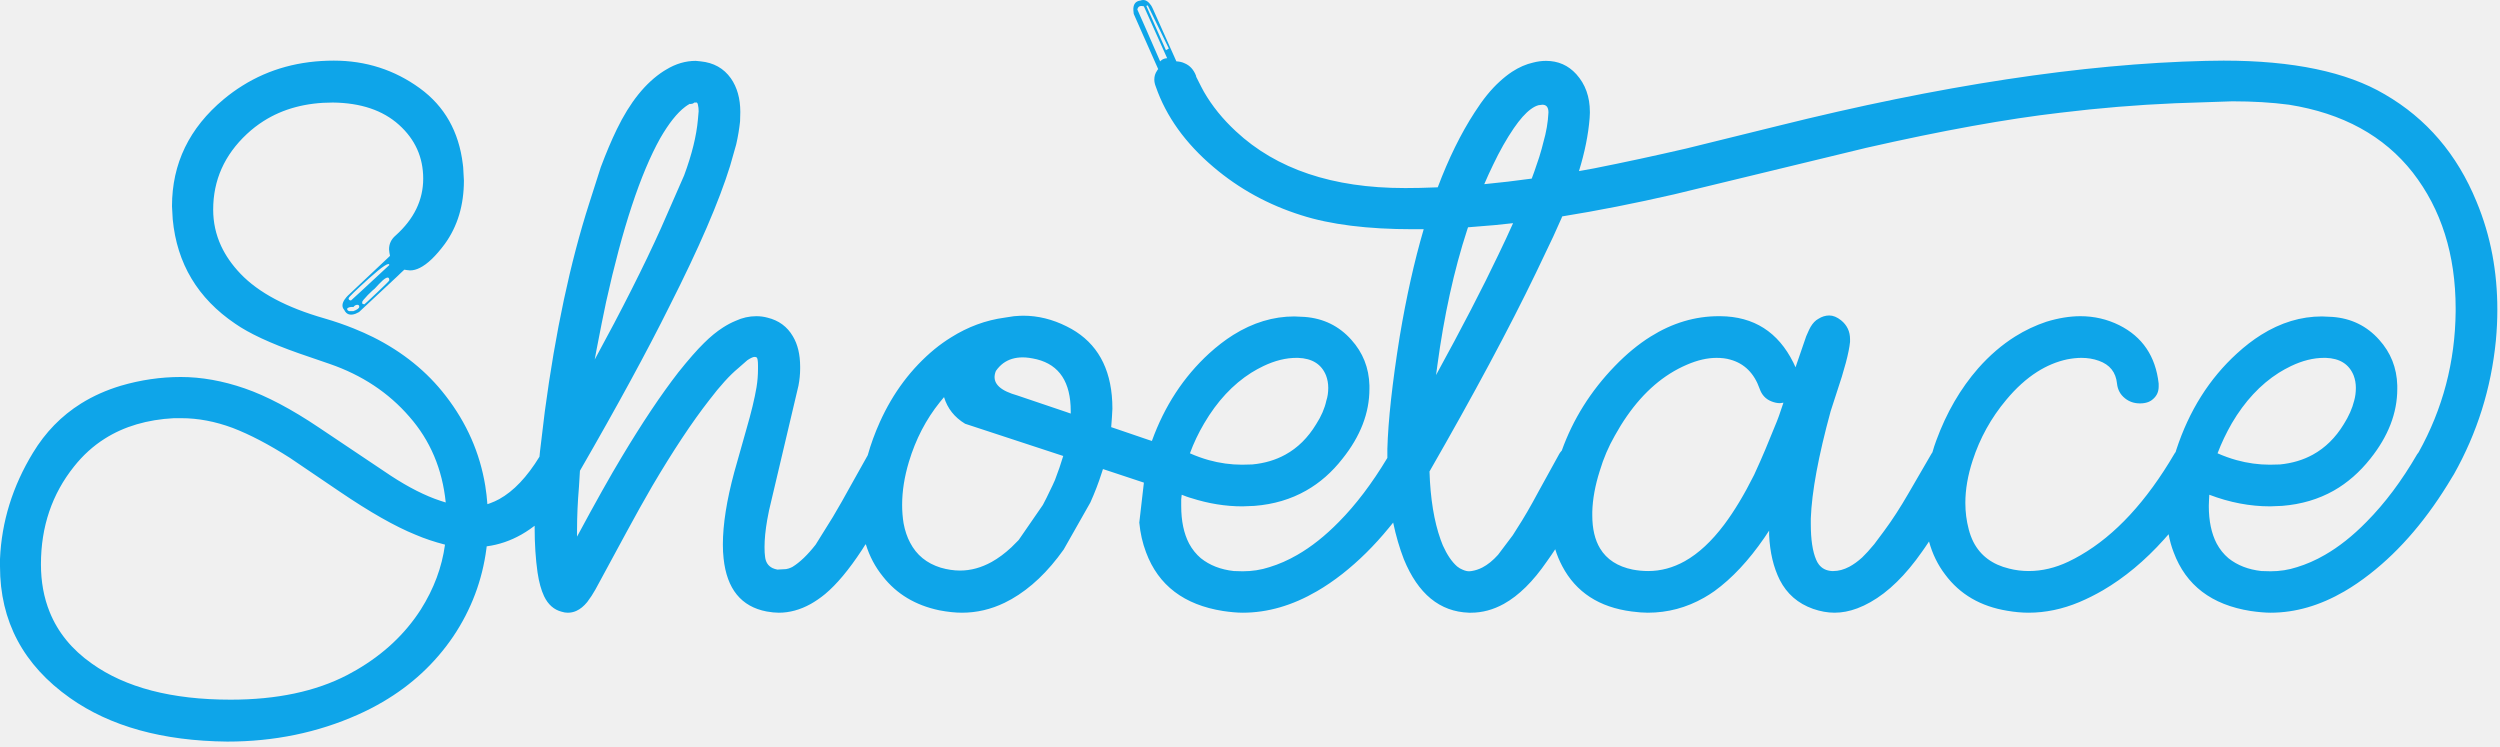
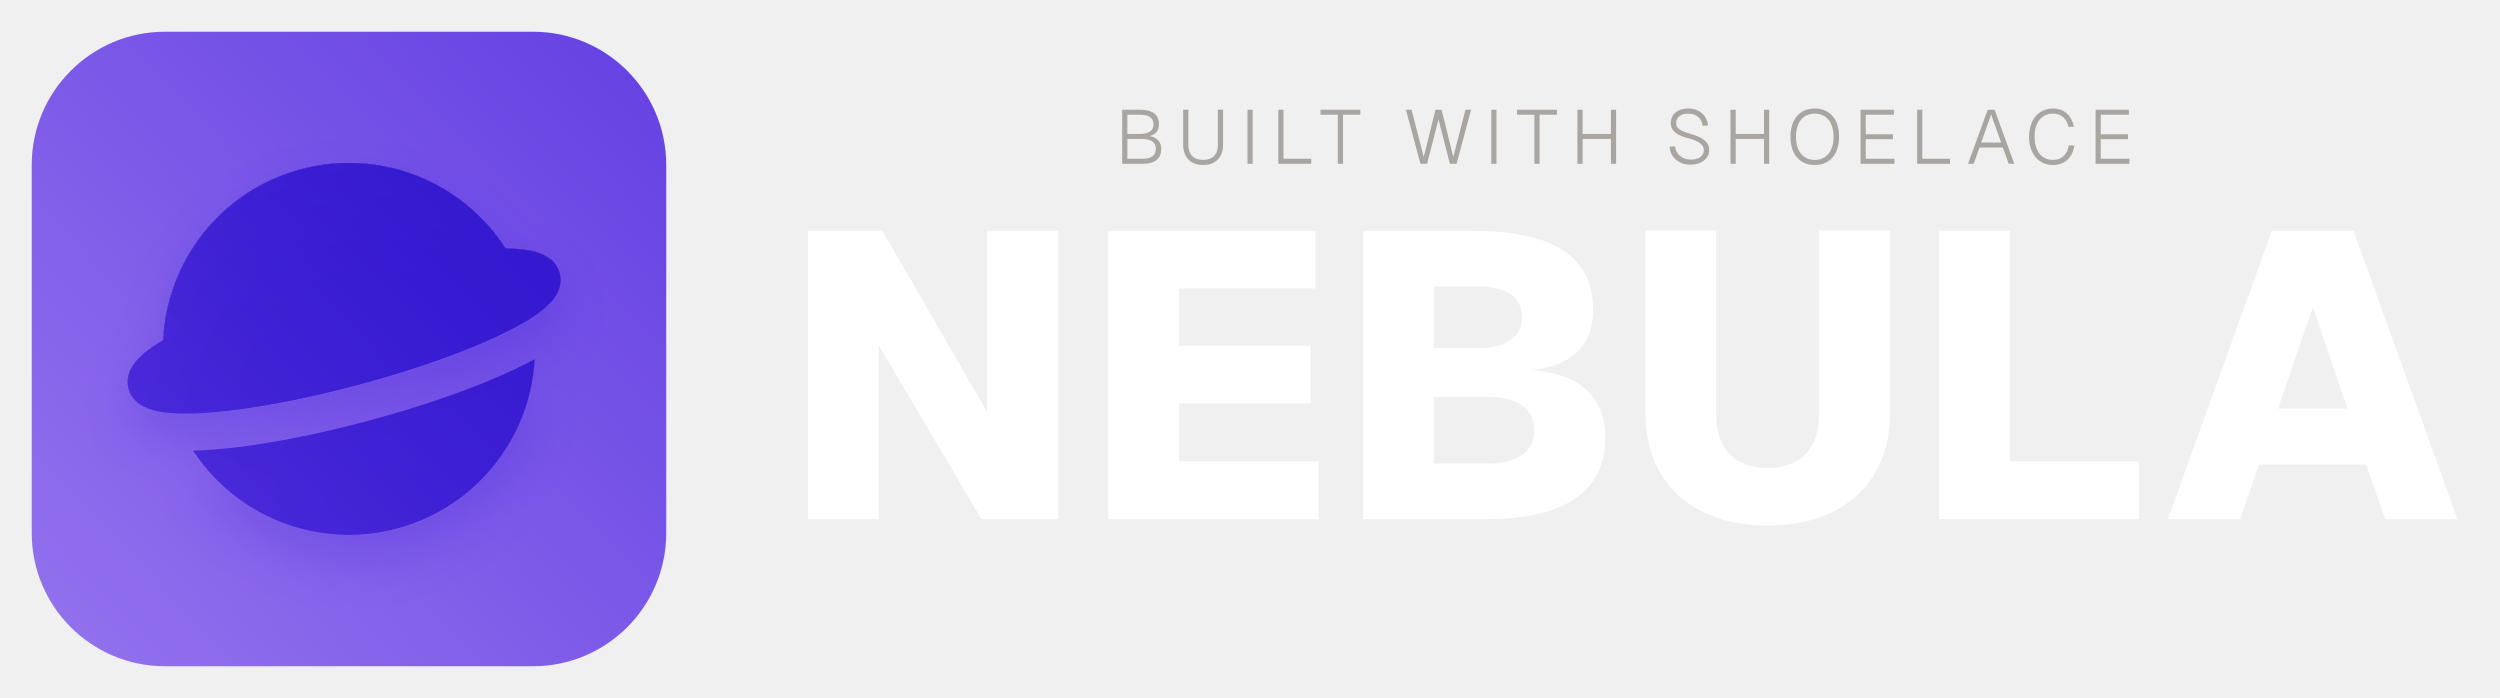
- <svg xmlns="http://www.w3.org/2000/svg" viewBox="0 0 516 154" version="1.1">
-   <g stroke="none" stroke-width="1" fill="none" fill-rule="evenodd">
-     <g fill-rule="nonzero" fill="#0ea5e9">
-       <path d="M374.875,66.088 C375.012,65.987 375.153,65.896 375.3,65.813 C376.033,65.347 376.783,65.113 377.55,65.113 C378.35,65.113 379.166,65.446 380,66.113 C381.233,67.113 381.85,68.413 381.85,70.013 L381.85,70.563 C381.794,71.119 381.695,71.752 381.55,72.463 C381.261,73.907 380.794,75.673 380.15,77.763 L377.85,84.863 C375.317,94.13 373.951,101.513 373.75,107.013 L373.75,108.163 C373.75,111.362 374.116,113.812 374.85,115.513 C375.002,115.884 375.185,116.209 375.4,116.488 C376.03,117.331 376.93,117.789 378.1,117.863 L378.4,117.863 C379.468,117.863 380.56,117.572 381.675,116.988 C382.553,116.522 383.445,115.881 384.35,115.063 C385.05,114.397 385.883,113.48 386.85,112.313 L388.9,109.563 C390.534,107.363 392.217,104.763 393.951,101.763 L398.65,93.663 C398.717,93.562 398.784,93.463 398.85,93.362 C399.083,92.529 399.35,91.713 399.65,90.913 C401.751,85.18 404.633,80.213 408.3,76.013 C410.656,73.35 413.206,71.158 415.95,69.438 C417.976,68.173 420.11,67.165 422.349,66.413 C424.849,65.646 427.2,65.263 429.399,65.263 C432.233,65.263 434.899,65.88 437.399,67.113 C442.2,69.513 444.916,73.53 445.549,79.163 L445.549,79.763 L445.549,79.888 C445.523,80.862 445.172,81.654 444.499,82.263 C444.182,82.58 443.807,82.822 443.374,82.988 C442.887,83.172 442.328,83.263 441.699,83.263 C440.499,83.263 439.466,82.913 438.598,82.213 C437.631,81.446 437.081,80.43 436.949,79.163 C436.716,76.83 435.466,75.263 433.199,74.463 C432.098,74.063 430.898,73.863 429.598,73.863 C428.732,73.863 427.765,73.963 426.699,74.163 C424.532,74.622 422.448,75.489 420.449,76.763 C418.229,78.18 416.113,80.096 414.098,82.513 C410.965,86.246 408.648,90.43 407.148,95.063 C406.148,98.129 405.648,101.046 405.648,103.813 C405.648,105.68 405.881,107.497 406.348,109.263 C406.592,110.195 406.909,111.053 407.298,111.838 C408.751,114.684 411.218,116.526 414.698,117.362 C415.998,117.696 417.347,117.862 418.748,117.862 C421.481,117.862 424.215,117.213 426.948,115.913 C427.792,115.511 428.626,115.069 429.448,114.588 C436.582,110.466 443.032,103.49 448.798,93.663 C448.864,93.529 448.948,93.413 449.048,93.312 C449.081,93.146 449.131,92.979 449.198,92.812 C451.831,84.779 455.998,78.162 461.698,72.962 C463.338,71.459 465.005,70.176 466.698,69.112 C470.738,66.579 474.922,65.312 479.248,65.312 L481.448,65.412 C485.314,65.712 488.514,67.279 491.048,70.112 C493.449,72.77 494.699,75.92 494.798,79.562 L494.798,80.012 L494.798,80.262 C494.798,85.229 492.948,90.029 489.248,94.662 C487.043,97.449 484.526,99.649 481.698,101.262 C478.537,103.045 474.986,104.095 471.048,104.412 L468.548,104.512 C464.381,104.512 460.198,103.712 455.998,102.112 L455.948,103.062 L455.897,104.413 C455.897,107.527 456.439,110.119 457.522,112.187 C458.155,113.366 458.963,114.375 459.948,115.212 C461.781,116.679 464.048,117.562 466.748,117.861 L468.647,117.912 C470.547,117.912 472.364,117.628 474.097,117.061 C476.035,116.472 477.952,115.63 479.847,114.537 C482.768,112.86 485.634,110.585 488.448,107.712 C492.248,103.878 495.731,99.229 498.897,93.762 C498.998,93.628 499.097,93.495 499.198,93.362 C504.198,84.396 506.748,74.695 506.847,64.262 L506.847,63.712 C506.847,52.579 503.897,43.212 497.997,35.612 C492.063,28.045 483.547,23.379 472.447,21.612 C468.913,21.145 465.013,20.912 460.747,20.912 L448.947,21.312 C441.113,21.645 433.23,22.295 425.297,23.262 C414.264,24.529 400.897,26.945 385.197,30.512 L345.547,40.112 C337.413,41.979 329.714,43.495 322.447,44.662 C322.38,44.817 322.313,44.975 322.247,45.137 C321.759,46.246 321.209,47.471 320.597,48.812 L316.997,56.362 C311.497,67.762 304.181,81.412 295.047,97.312 C295.228,102.921 295.994,107.613 297.347,111.387 C297.492,111.792 297.642,112.184 297.797,112.562 C298.663,114.496 299.647,115.946 300.747,116.913 C301.113,117.213 301.514,117.446 301.947,117.612 C302.413,117.812 302.846,117.913 303.247,117.913 L303.747,117.862 C304.493,117.745 305.226,117.503 305.947,117.137 C307.061,116.561 308.144,115.686 309.197,114.512 L312.247,110.462 L313.097,109.111 C314.464,107.011 315.948,104.462 317.547,101.462 L321.847,93.662 C321.981,93.429 322.147,93.212 322.347,93.012 C324.681,86.512 328.33,80.696 333.297,75.562 C335.697,73.078 338.164,71.044 340.697,69.462 C345.171,66.662 349.854,65.262 354.747,65.262 L355.097,65.262 C361.985,65.325 367.001,68.517 370.147,74.837 C370.299,75.154 370.45,75.479 370.597,75.812 L372.797,69.412 L373.397,68.062 C373.804,67.201 374.296,66.542 374.875,66.088 Z M347.725,115.838 C350.551,114.257 353.26,111.748 355.85,108.313 C357.951,105.513 360.017,102.08 362.05,98.013 C362.984,95.98 363.75,94.246 364.35,92.813 L366.3,88.063 C366.9,86.664 367.5,85.013 368.1,83.113 L367.4,83.214 C366.8,83.214 366.184,83.08 365.55,82.814 C364.416,82.347 363.633,81.498 363.2,80.264 C362.066,77.031 360.033,75.014 357.099,74.214 C356.299,73.981 355.366,73.864 354.299,73.864 C352.399,73.864 350.365,74.331 348.199,75.264 C346.981,75.784 345.806,76.4 344.674,77.114 C340.27,79.898 336.479,84.164 333.299,89.914 C331.999,92.181 330.966,94.597 330.199,97.164 C329.232,100.197 328.716,103.03 328.648,105.664 L328.648,106.363 C328.648,109.139 329.182,111.415 330.249,113.188 C331.622,115.468 333.872,116.926 336.999,117.563 C338.065,117.763 339.132,117.863 340.199,117.863 C342.793,117.862 345.302,117.188 347.725,115.838 Z M397.325,112.987 C397.134,113.262 396.942,113.538 396.75,113.812 C393.337,118.703 389.771,122.195 386.05,124.288 C385.161,124.795 384.261,125.221 383.35,125.562 C381.75,126.163 380.184,126.462 378.65,126.462 C377.217,126.462 375.734,126.195 374.201,125.662 C371.1,124.561 368.817,122.578 367.35,119.712 C366.05,117.111 365.317,114.028 365.15,110.462 L365.15,109.512 C364.819,110.022 364.486,110.522 364.15,111.012 C360.909,115.717 357.475,119.384 353.85,122.012 C353.154,122.5 352.446,122.95 351.725,123.362 C348.097,125.429 344.222,126.463 340.1,126.463 C339.166,126.463 338.067,126.379 336.8,126.213 C330.067,125.346 325.283,122.23 322.45,116.862 C321.849,115.729 321.366,114.562 321,113.362 C320.729,113.783 320.463,114.183 320.2,114.562 C319.878,115.041 319.56,115.492 319.25,115.913 C316.431,120.016 313.48,122.924 310.399,124.638 C308.2,125.855 305.933,126.463 303.599,126.463 L303.2,126.463 C297.166,126.263 292.683,122.579 289.75,115.413 C288.85,113.079 288.116,110.562 287.55,107.862 C287.255,108.236 286.955,108.602 286.65,108.963 C283.646,112.628 280.446,115.795 277.05,118.463 C275.303,119.833 273.553,121.025 271.8,122.038 C266.728,124.987 261.627,126.463 256.5,126.463 C255.367,126.463 254.017,126.346 252.45,126.112 C244.384,124.845 239.083,120.812 236.55,114.012 C235.817,112.078 235.35,110.029 235.15,107.862 L236.1,99.612 L227.65,96.812 C227.565,97.093 227.473,97.376 227.375,97.663 C226.732,99.678 225.957,101.694 225.05,103.713 L219.55,113.413 C216.304,117.998 212.713,121.415 208.775,123.663 C208.305,123.928 207.83,124.178 207.35,124.413 C204.517,125.779 201.583,126.463 198.55,126.463 C197.15,126.463 195.583,126.296 193.85,125.963 C188.95,124.93 185.083,122.612 182.25,119.013 C180.65,117.046 179.466,114.813 178.7,112.313 C178.634,112.379 178.567,112.463 178.5,112.563 C178.296,112.884 178.096,113.201 177.9,113.513 C175.22,117.596 172.686,120.629 170.3,122.613 C169.314,123.421 168.322,124.104 167.325,124.664 C165.158,125.863 162.966,126.464 160.75,126.464 C160.017,126.464 159.183,126.38 158.25,126.214 C152.983,125.214 150.017,121.564 149.35,115.264 C149.25,114.364 149.2,113.414 149.2,112.414 C149.2,108.247 149.983,103.264 151.55,97.464 L154.05,88.613 C155.05,85.18 155.75,82.28 156.15,79.914 C156.35,78.68 156.45,77.43 156.45,76.164 L156.45,75.464 C156.45,74.43 156.35,73.864 156.15,73.764 C156.017,73.697 155.883,73.664 155.75,73.664 C155.45,73.664 154.966,73.881 154.3,74.314 L154.175,74.414 L152.35,76.014 C150.617,77.447 148.634,79.63 146.4,82.564 C142.833,87.13 138.9,93.064 134.6,100.364 C132.9,103.298 131.167,106.398 129.4,109.665 L122.9,121.665 C122.4,122.564 121.833,123.432 121.2,124.265 C120.498,125.123 119.748,125.732 118.95,126.09 C118.392,126.34 117.809,126.465 117.2,126.465 C116.767,126.465 116.35,126.399 115.95,126.265 C114.35,125.865 113.134,124.798 112.3,123.065 C111.7,121.798 111.25,120.166 110.95,118.166 C110.55,115.365 110.35,112.266 110.35,108.865 L110.35,108.515 C110.019,108.77 109.686,109.012 109.35,109.24 C108.792,109.629 108.225,109.987 107.65,110.315 C105.369,111.616 102.969,112.432 100.45,112.765 C100.432,112.915 100.415,113.066 100.4,113.215 C99.548,119.776 97.265,125.825 93.55,131.364 C89.782,136.912 84.924,141.421 78.975,144.889 C77.35,145.844 75.642,146.719 73.85,147.514 C65.55,151.214 56.567,153.064 46.9,153.064 C33.567,152.931 22.75,149.931 14.45,144.064 C4.816,137.263 0,128.213 0,116.913 L0,115.362 C0.333,107.663 2.6,100.362 6.8,93.463 C9.369,89.215 12.677,85.823 16.725,83.288 C19.194,81.746 21.935,80.52 24.95,79.612 C29.05,78.412 33.167,77.812 37.3,77.812 C41.567,77.812 45.967,78.596 50.5,80.163 C55.033,81.729 60.15,84.43 65.85,88.263 L80.7,98.213 C84.389,100.623 87.79,102.34 90.9,103.362 C91.268,103.492 91.635,103.609 92,103.713 C91.3,96.813 88.8,90.913 84.5,86.013 C80.2,81.046 74.716,77.413 68.05,75.113 L61.65,72.913 C55.783,70.847 51.417,68.813 48.55,66.813 C40.817,61.58 36.517,54.396 35.65,45.263 L35.5,42.563 C35.5,33.763 39.066,26.396 46.2,20.463 C47.443,19.428 48.735,18.495 50.075,17.663 C55.57,14.23 61.845,12.513 68.9,12.513 C75.5,12.513 81.417,14.413 86.65,18.213 C91.757,21.93 94.716,27.155 95.525,33.888 C95.554,34.093 95.579,34.301 95.6,34.513 L95.75,37.263 C95.75,42.363 94.433,46.73 91.8,50.363 C89.934,52.874 88.217,54.515 86.65,55.288 C85.955,55.638 85.289,55.813 84.65,55.813 C84.216,55.78 83.817,55.73 83.45,55.663 L82.75,56.313 L82,57.038 L74.1,64.413 C73.846,64.554 73.604,64.671 73.375,64.763 C72.268,65.171 71.493,64.904 71.05,63.963 C70.517,63.363 70.567,62.613 71.2,61.713 L71.25,61.663 C71.383,61.463 71.566,61.246 71.8,61.013 L80.5,52.813 C80.4,52.38 80.333,51.93 80.3,51.463 C80.3,50.33 80.75,49.38 81.65,48.613 C85.45,45.213 87.35,41.296 87.35,36.863 C87.35,32.463 85.683,28.763 82.35,25.763 C79.017,22.763 74.467,21.23 68.7,21.163 C63.18,21.163 58.413,22.438 54.4,24.988 C53.181,25.76 52.031,26.652 50.95,27.663 C46.317,31.996 44,37.196 44,43.263 C44,45.896 44.542,48.388 45.625,50.738 C46.565,52.768 47.907,54.693 49.65,56.513 C53.383,60.413 59.15,63.48 66.95,65.713 C69.078,66.329 71.111,67.029 73.05,67.813 C74.421,68.367 75.746,68.959 77.025,69.588 C83.161,72.667 88.152,76.708 92,81.713 C96.324,87.3 99.04,93.467 100.15,100.213 C100.355,101.476 100.505,102.759 100.6,104.063 C100.796,104.002 100.988,103.936 101.175,103.863 C101.811,103.633 102.436,103.349 103.05,103.013 C106.017,101.369 108.783,98.453 111.35,94.263 C111.384,93.93 111.417,93.579 111.45,93.213 L112.45,84.913 C114.65,68.479 117.7,54.179 121.6,42.013 L124,34.513 C125.1,31.58 126.2,28.98 127.3,26.713 C130.015,21.09 133.249,17.074 137,14.663 C137.168,14.562 137.334,14.462 137.5,14.363 C139.466,13.163 141.5,12.563 143.6,12.563 L144.6,12.663 C147.3,12.93 149.384,14.097 150.85,16.163 C152.15,18.03 152.8,20.347 152.8,23.113 L152.75,25.063 C152.583,26.63 152.316,28.213 151.95,29.813 L150.7,34.213 C148.433,41.546 144.267,51.196 138.2,63.163 C133.634,72.363 127.467,83.697 119.7,97.163 L119.5,100.463 C119.233,103.563 119.1,106.579 119.1,109.513 L119.1,110.763 C122.9,103.697 125.967,98.23 128.3,94.363 C132.533,87.297 136.433,81.464 140,76.863 C142.1,74.23 143.867,72.213 145.3,70.813 C146.595,69.519 147.895,68.452 149.2,67.613 C150.081,67.042 150.965,66.575 151.85,66.213 C153.217,65.58 154.634,65.263 156.1,65.263 C156.9,65.263 157.667,65.363 158.4,65.563 C160.733,66.13 162.483,67.413 163.65,69.413 C164.641,71.065 165.141,73.14 165.15,75.638 L165.15,75.713 L165.15,76.113 C165.15,77.246 165.033,78.413 164.8,79.613 L159.15,103.563 C158.85,104.73 158.583,105.98 158.35,107.313 C157.983,109.447 157.8,111.296 157.8,112.863 C157.8,113.763 157.833,114.414 157.9,114.813 C158.003,115.995 158.527,116.811 159.475,117.263 C159.766,117.394 160.091,117.494 160.45,117.563 L162.25,117.463 C162.605,117.397 162.914,117.305 163.175,117.188 C163.314,117.138 163.439,117.08 163.55,117.013 C165.083,116.079 166.683,114.546 168.35,112.413 L171.9,106.713 C173.167,104.579 174.4,102.413 175.6,100.213 L179.1,93.963 C179.733,91.696 180.567,89.413 181.6,87.112 C184.333,81.046 188.1,76.029 192.9,72.062 C194.009,71.16 195.143,70.351 196.3,69.637 C199.783,67.447 203.467,66.088 207.35,65.562 L209.3,65.262 C210.167,65.195 210.8,65.162 211.2,65.162 C214.233,65.162 217.217,65.895 220.15,67.362 C225.722,70.104 228.83,74.854 229.475,81.612 C229.558,82.494 229.6,83.411 229.6,84.362 L229.5,86.163 C229.466,86.829 229.417,87.496 229.35,88.163 L231.125,88.763 L237.05,90.788 L237.75,91.013 C240.35,83.813 244.283,77.796 249.55,72.963 C251.186,71.473 252.844,70.197 254.525,69.138 C258.601,66.588 262.809,65.313 267.15,65.313 L269.3,65.413 C273.166,65.713 276.366,67.28 278.9,70.113 C281.302,72.771 282.552,75.921 282.65,79.563 L282.65,80.013 L282.65,80.263 C282.65,85.23 280.8,90.03 277.1,94.663 C274.917,97.462 272.41,99.662 269.576,101.263 C266.433,103.047 262.892,104.098 258.951,104.413 L256.451,104.513 C252.951,104.513 249.434,103.947 245.901,102.813 C245.768,102.78 245.651,102.747 245.551,102.713 L244.951,102.513 C244.584,102.379 244.234,102.246 243.901,102.113 L243.901,102.164 C243.856,102.388 243.823,102.687 243.801,103.063 L243.801,103.664 L243.801,104.414 C243.801,107.528 244.343,110.12 245.426,112.188 C246.059,113.367 246.867,114.376 247.851,115.213 C249.684,116.68 251.951,117.563 254.651,117.862 L256.501,117.913 C258.435,117.913 260.268,117.629 262.001,117.062 C263.939,116.473 265.855,115.631 267.751,114.538 C270.671,112.861 273.538,110.586 276.351,107.713 C279.851,104.18 283.185,99.779 286.351,94.513 L286.351,92.663 C286.518,86.763 287.368,79.029 288.901,69.463 C290.268,61.296 291.918,53.913 293.851,47.313 L291.651,47.313 C282.252,47.313 274.551,46.347 268.551,44.413 C261.784,42.28 255.768,38.98 250.501,34.513 C244.668,29.58 240.684,24.03 238.551,17.863 C238.351,17.363 238.251,16.88 238.251,16.413 C238.251,15.746 238.434,15.146 238.801,14.613 C238.868,14.48 238.951,14.363 239.051,14.263 L238.551,13.138 L236.376,8.238 L235.851,7.063 L234.001,2.863 C233.956,2.606 233.93,2.364 233.926,2.138 C233.895,1.54 233.995,1.074 234.226,0.738 C234.469,0.38 234.86,0.172 235.401,0.113 C236.168,-0.187 236.868,0.113 237.501,1.013 L237.551,1.063 C237.684,1.263 237.818,1.513 237.951,1.813 L242.801,12.663 C243.468,12.696 244.034,12.83 244.501,13.063 C245.567,13.497 246.351,14.347 246.851,15.613 L246.901,15.863 C247.768,17.596 248.301,18.63 248.501,18.963 C250.168,21.863 252.368,24.58 255.101,27.113 C263.468,34.913 275.068,38.813 289.901,38.813 L290.252,38.813 C292.131,38.813 294.039,38.771 295.977,38.688 C296.232,38.684 296.49,38.675 296.752,38.663 C298.985,32.73 301.519,27.58 304.352,23.213 C306.052,20.546 307.769,18.429 309.502,16.863 C310.37,16.059 311.245,15.367 312.127,14.788 C313.55,13.867 314.991,13.242 316.452,12.913 C317.351,12.68 318.235,12.563 319.101,12.563 C321.601,12.563 323.685,13.48 325.351,15.313 C327.218,17.38 328.151,19.98 328.151,23.113 L328.151,23.313 L328.101,24.363 C327.834,27.763 327.101,31.413 325.901,35.313 C326.901,35.146 327.918,34.963 328.952,34.763 C329.035,34.746 329.118,34.73 329.202,34.713 C335.192,33.525 341.459,32.175 348.002,30.663 L366.852,26.013 C400.418,17.646 429.902,13.163 455.302,12.563 L458.952,12.513 C473.252,12.513 484.335,14.83 492.202,19.463 C500.835,24.463 507.151,31.846 511.151,41.613 C512.618,45.125 513.71,48.783 514.426,52.588 C515.11,56.23 515.451,60.005 515.451,63.913 C515.451,66.013 515.35,68.13 515.15,70.263 C514.184,80.129 511.3,89.329 506.501,97.863 C506.367,98.096 506.234,98.313 506.101,98.513 C501.134,106.879 495.485,113.53 489.151,118.463 C487.398,119.838 485.64,121.038 483.877,122.063 C478.823,124.997 473.748,126.463 468.651,126.463 C467.551,126.463 466.185,126.346 464.551,126.112 C456.485,124.845 451.185,120.812 448.651,114.012 C448.185,112.812 447.835,111.562 447.601,110.262 C447.297,110.615 446.99,110.964 446.676,111.312 C442.715,115.724 438.49,119.241 434.001,121.862 C432.434,122.768 430.833,123.568 429.201,124.262 C425.701,125.729 422.201,126.462 418.701,126.462 C417.301,126.462 415.834,126.328 414.301,126.062 C408.801,125.163 404.534,122.679 401.501,118.612 C399.968,116.612 398.851,114.329 398.15,111.762 C397.876,112.174 397.601,112.582 397.325,112.987 Z M461.6,94.963 C463.883,95.596 466.183,95.913 468.5,95.913 L470.6,95.862 C473.121,95.613 475.379,94.938 477.375,93.838 C479.926,92.438 482.051,90.346 483.75,87.563 C484.783,85.93 485.5,84.313 485.899,82.713 C486.132,81.879 486.25,80.996 486.25,80.063 C486.25,79.163 486.1,78.313 485.8,77.513 C484.866,75.18 482.95,73.963 480.05,73.863 L479.7,73.863 C477.5,73.863 475.217,74.429 472.849,75.563 C471.994,75.977 471.16,76.435 470.349,76.938 C466.551,79.349 463.318,82.824 460.649,87.363 C459.483,89.397 458.5,91.464 457.7,93.563 C458.992,94.131 460.292,94.597 461.6,94.963 Z M311.25,37.488 C312.597,37.331 313.964,37.156 315.35,36.963 C315.613,36.934 315.879,36.901 316.15,36.863 C316.35,36.363 316.534,35.863 316.701,35.363 L317.701,32.413 C318.1,31.113 318.384,30.097 318.551,29.363 C319.151,27.296 319.501,25.246 319.601,23.213 C319.601,22.146 319.185,21.613 318.351,21.613 L317.551,21.713 C317.041,21.849 316.508,22.124 315.951,22.538 C314.872,23.328 313.705,24.637 312.451,26.463 C310.951,28.663 309.534,31.163 308.201,33.963 C307.567,35.263 306.951,36.613 306.35,38.013 C307.958,37.86 309.592,37.686 311.25,37.488 Z M249.475,94.963 C251.756,95.596 254.048,95.913 256.35,95.913 L258.451,95.862 C260.999,95.627 263.282,94.952 265.301,93.838 C267.841,92.445 269.958,90.354 271.651,87.563 C272.718,85.897 273.418,84.28 273.752,82.713 C274.019,81.913 274.151,81.029 274.151,80.063 C274.151,79.163 274.002,78.313 273.702,77.513 C272.768,75.18 270.835,73.963 267.901,73.863 L267.601,73.863 C265.401,73.863 263.118,74.429 260.751,75.563 C259.895,75.977 259.062,76.435 258.251,76.938 C254.453,79.349 251.219,82.824 248.551,87.363 C247.351,89.397 246.368,91.464 245.601,93.563 C246.268,93.863 246.934,94.129 247.601,94.363 C248.223,94.585 248.848,94.785 249.475,94.963 Z M302.825,47.438 C300.111,55.747 298.053,65.122 296.649,75.563 L296.625,75.763 L296.399,77.413 C301.733,67.68 306.016,59.413 309.25,52.613 C310.35,50.346 311.366,48.163 312.3,46.063 C311.033,46.196 309.767,46.33 308.5,46.463 C306.6,46.63 304.767,46.779 303,46.913 C302.94,47.091 302.882,47.266 302.825,47.438 Z M208.85,81.263 C209.188,81.387 209.555,81.504 209.95,81.613 L220,85.013 L221,85.363 L221,84.863 C221,78.897 218.667,75.33 214,74.163 C212.867,73.896 211.9,73.763 211.1,73.763 C209.507,73.763 208.157,74.171 207.05,74.988 C206.487,75.41 205.987,75.936 205.55,76.563 C204.712,78.627 205.812,80.194 208.85,81.263 Z M236.775,6.538 L237.25,7.638 L239.45,12.663 C239.554,12.55 239.671,12.45 239.8,12.363 C240.103,12.154 240.47,12.037 240.9,12.013 L236.1,1.313 C235.7,1.213 235.4,1.213 235.2,1.313 C234.994,1.401 234.852,1.585 234.775,1.863 C234.766,1.891 234.758,1.924 234.75,1.963 L236.775,6.538 Z M236.6,1.213 L240.65,10.363 L241.25,10.013 L236.9,1.113 L236.6,1.213 Z M141.4,22.062 C139.741,23.318 138.025,25.484 136.25,28.562 C132.183,35.862 128.466,47.112 125.1,62.312 C124.55,64.888 123.884,68.222 123.1,72.312 C122.99,72.925 122.873,73.558 122.75,74.212 C128.383,63.879 132.933,54.862 136.4,47.162 L141.2,36.212 C142.8,31.912 143.75,28.062 144.05,24.662 L144.2,22.962 C144.2,22.462 144.15,22.012 144.05,21.612 L144,21.412 L143.85,21.162 L143.3,21.162 L143.2,21.262 L142.9,21.412 L142.5,21.462 L142.4,21.462 L142.4,21.412 C142.069,21.592 141.736,21.809 141.4,22.062 Z M80.35,57.863 C80.35,57.096 79.9,57.096 79,57.863 C78.566,58.263 78.017,58.83 77.35,59.563 C77.117,59.73 76.634,60.18 75.9,60.913 C75.133,61.713 74.75,62.196 74.75,62.363 L74.8,62.713 C75,62.779 75.133,62.813 75.2,62.813 C75.233,62.813 76.1,62.013 77.8,60.413 C79.5,58.813 80.35,57.963 80.35,57.863 Z M80.35,54.713 C80.35,54.046 78.95,54.963 76.15,57.463 C73.35,59.996 71.95,61.363 71.95,61.563 C71.95,61.863 72.117,62.013 72.45,62.013 C72.483,62.013 75.117,59.58 80.35,54.713 Z M74.15,63.312 C74.15,63.045 74.017,62.912 73.75,62.912 C73.45,62.912 73.183,63.062 72.95,63.362 C72.417,63.329 72.033,63.395 71.8,63.562 C71.7,63.629 71.65,63.695 71.65,63.762 C71.65,63.962 71.783,64.112 72.05,64.212 L72.95,64.212 C73.75,63.913 74.15,63.613 74.15,63.312 Z M10.25,126.312 C11.944,130.518 14.844,134.068 18.95,136.962 C25.917,141.929 35.467,144.412 47.6,144.412 C57.134,144.412 65.167,142.712 71.7,139.311 C72.35,138.971 72.984,138.621 73.6,138.261 C79.194,135 83.61,130.851 86.85,125.811 C89.55,121.544 91.217,117.078 91.85,112.412 C89.65,111.845 87.617,111.162 85.75,110.361 C81.55,108.662 76.333,105.695 70.1,101.462 L59.85,94.512 C55.517,91.745 51.567,89.679 48,88.312 C44.4,86.979 40.867,86.312 37.4,86.312 L35.9,86.312 C30.377,86.604 25.618,88.012 21.625,90.538 C19.244,92.043 17.136,93.952 15.3,96.263 C10.733,101.963 8.45,108.697 8.45,116.463 C8.45,120.073 9.05,123.356 10.25,126.312 Z M187.85,112.013 C189.172,114.555 191.272,116.272 194.15,117.163 C195.517,117.562 196.85,117.763 198.15,117.763 C200.362,117.763 202.538,117.171 204.675,115.988 C206.049,115.223 207.407,114.215 208.75,112.964 L210.25,111.464 L215.25,104.214 C215.783,103.214 216.25,102.28 216.65,101.414 C217.083,100.547 217.45,99.764 217.75,99.063 C218.417,97.33 218.983,95.68 219.45,94.113 L199.2,87.464 C197,86.13 195.55,84.297 194.85,81.964 C194.557,82.302 194.273,82.644 194,82.988 C191.13,86.559 188.997,90.668 187.6,95.313 C186.667,98.414 186.2,101.379 186.2,104.213 C186.2,105.513 186.3,106.779 186.5,108.013 C186.783,109.523 187.233,110.856 187.85,112.013 Z" />
+ <svg xmlns="http://www.w3.org/2000/svg" width="788" height="220" viewBox="0 0 788 220" fill="none">
+   <rect x="10" y="10" width="200" height="200" rx="42" fill="url(#paint0_linear_32_45)" />
+   <g style="mix-blend-mode:soft-light" filter="url(#filter0_di_32_45)">
+     <mask id="mask0_32_45" style="mask-type:luminance" maskUnits="userSpaceOnUse" x="39" y="39" width="142" height="142">
+       <path d="M180.312 39.688H39.688V180.312H180.312V39.688Z" fill="white" />
+     </mask>
+     <g mask="url(#mask0_32_45)">
+       <path d="M60.928 142.05C74.402 162.685 100.064 173.321 125.163 166.596C150.263 159.87 167.168 137.829 168.519 113.221C166.468 114.34 164.33 115.413 162.162 116.438C150.231 122.079 133.952 127.844 116.064 132.637C98.175 137.431 81.195 140.577 68.042 141.658C65.651 141.854 63.264 141.993 60.928 142.05Z" fill="black" />
+       <path d="M94.832 53.401C120.09 46.633 145.903 57.444 159.309 78.324C162.424 78.366 165.254 78.616 167.624 79.15C169.228 79.512 170.946 80.074 172.46 81.021C174.007 81.99 175.722 83.618 176.398 86.141C177.215 89.189 176.08 91.827 174.977 93.501C173.857 95.201 172.283 96.691 170.654 97.975C167.359 100.574 162.669 103.236 157.153 105.844C146.031 111.103 130.455 116.649 113.031 121.318C95.606 125.987 79.344 128.971 67.083 129.978C61.001 130.478 55.609 130.517 51.455 129.914C49.403 129.616 47.295 129.113 45.475 128.201C43.683 127.303 41.382 125.586 40.565 122.537C39.889 120.015 40.559 117.747 41.416 116.134C42.253 114.557 43.459 113.212 44.668 112.097C46.453 110.448 48.779 108.817 51.456 107.223C52.626 82.438 69.575 60.169 94.832 53.401Z" fill="black" />
    </g>
  </g>
+   <path d="M353.711 51.625V34.585H359.351C363.335 34.585 365.303 36.121 365.303 39.265C365.303 41.185 364.127 42.553 362.231 42.889C364.607 43.201 366.023 44.689 366.023 46.897C366.023 49.969 364.031 51.625 360.311 51.625H353.711ZM355.343 50.041H360.311C362.927 50.041 364.319 48.937 364.319 46.897C364.319 44.953 362.831 43.801 360.311 43.801H355.343V50.041ZM355.343 42.217H359.351C362.087 42.217 363.599 41.161 363.599 39.265C363.599 37.201 362.183 36.169 359.351 36.169H355.343V42.217ZM385.511 45.673C385.511 49.609 383.135 52.009 379.223 52.009C375.311 52.009 372.935 49.609 372.935 45.673V34.561H374.567V45.673C374.567 48.697 376.247 50.401 379.223 50.401C382.199 50.401 383.879 48.697 383.879 45.673V34.561H385.511V45.673ZM393.208 34.585H394.84V51.625H393.208V34.585ZM402.925 51.625V34.585H404.557V50.041H413.293V51.625H402.925ZM428.79 34.585V36.169H423.318V51.625H421.686V36.169H416.214V34.585H428.79ZM443.146 34.585H444.922L448.762 49.465L452.458 34.585H454.378L458.074 49.465L461.914 34.585H463.69L459.106 51.625H456.994L453.418 37.633L449.818 51.625H447.73L443.146 34.585ZM470.059 34.585H471.691V51.625H470.059V34.585ZM490.745 34.585V36.169H485.273V51.625H483.641V36.169H478.169V34.585H490.745ZM497.205 51.625V34.585H498.837V42.217H507.765V34.585H509.397V51.625H507.765V43.801H498.837V51.625H497.205ZM527.957 46.129C528.245 48.553 530.141 50.305 532.973 50.305C535.349 50.305 537.053 49.201 537.053 47.377C537.053 45.577 535.493 44.425 531.941 43.513C528.821 42.721 526.613 41.353 526.613 38.809C526.613 35.977 528.869 34.201 532.205 34.201C535.685 34.201 538.133 36.481 538.373 39.553L536.669 39.673C536.453 37.369 534.677 35.809 532.109 35.809C529.877 35.809 528.317 36.961 528.317 38.809C528.317 40.801 530.405 41.497 533.165 42.289C536.549 43.249 538.757 44.761 538.757 47.233C538.757 50.161 536.021 51.913 532.829 51.913C529.181 51.913 526.445 49.585 526.253 46.249L527.957 46.129ZM545.458 51.625V34.585H547.09V42.217H556.018V34.585H557.65V51.625H556.018V43.801H547.09V51.625H545.458ZM572.017 52.009C567.265 52.009 564.361 48.601 564.361 43.129C564.361 37.609 567.265 34.201 572.017 34.201C576.769 34.201 579.673 37.609 579.673 43.129C579.673 48.601 576.769 52.009 572.017 52.009ZM566.089 43.129C566.089 47.617 568.321 50.401 572.017 50.401C575.713 50.401 577.945 47.617 577.945 43.129C577.945 38.593 575.713 35.809 572.017 35.809C568.321 35.809 566.089 38.593 566.089 43.129ZM586.455 34.585H596.943V36.169H588.087V42.313H596.655V43.873H588.087V50.041H597.135V51.625H586.455V34.585ZM604.281 51.625V34.585H605.913V50.041H614.649V51.625H604.281ZM620.333 51.625L626.525 34.585H628.685L634.901 51.625H633.125L631.301 46.513H623.933L622.109 51.625H620.333ZM624.485 44.929H630.749L627.605 36.049L624.485 44.929ZM653.862 45.913C653.238 49.633 650.862 52.009 647.142 52.009C642.366 52.009 639.558 48.241 639.558 43.129C639.558 37.993 642.366 34.201 647.142 34.201C650.598 34.201 652.974 36.409 653.718 39.913L651.99 40.033C651.438 37.369 649.638 35.809 647.142 35.809C643.206 35.809 641.286 39.001 641.286 43.129C641.286 47.233 643.23 50.401 647.142 50.401C649.758 50.401 651.606 48.769 652.11 45.793L653.862 45.913ZM660.527 34.585H671.015V36.169H662.159V42.313H670.727V43.873H662.159V50.041H671.207V51.625H660.527V34.585Z" fill="#A9A6A2" />
+   <path d="M254.704 72.745H278.128L311.152 129.833V72.745H333.552V163.625H309.36L276.976 108.841V163.625H254.704V72.745ZM349.329 72.745H414.609V90.921H371.601V108.969H413.073V127.145H371.601V145.449H415.633V163.625H349.329V72.745ZM429.704 163.625V72.745H463.368C489.352 72.745 502.152 80.425 502.152 97.961C502.152 108.841 495.24 115.369 482.824 116.649C498.056 117.929 505.992 125.097 505.992 137.897C505.992 154.793 493.32 163.625 468.488 163.625H429.704ZM451.976 146.089H469.256C477.576 146.089 483.592 142.761 483.592 135.593C483.592 128.553 477.704 125.097 469.256 125.097H451.976V146.089ZM451.976 109.737H465.672C473.992 109.737 479.752 106.665 479.752 100.137C479.752 93.225 474.248 90.281 465.672 90.281H451.976V109.737ZM595.715 130.473C595.715 151.977 580.867 165.673 557.187 165.673C533.507 165.673 518.659 151.977 518.659 130.473V72.617H540.931V130.473C540.931 141.737 547.075 147.497 557.187 147.497C567.427 147.497 573.315 141.737 573.315 130.473V72.617H595.715V130.473ZM611.204 163.625V72.745H633.476V145.449H674.18V163.625H611.204ZM683.328 163.625L716.096 72.745H741.824L774.592 163.625H751.808L745.792 146.473H712L706.112 163.625H683.328ZM718.016 128.809H739.904L729.024 96.809L718.016 128.809Z" fill="white" />
+   <defs>
+     <filter id="filter0_di_32_45" x="23.688" y="31.688" width="172.625" height="172.625" filterUnits="userSpaceOnUse" color-interpolation-filters="sRGB">
+       <feFlood flood-opacity="0" result="BackgroundImageFix" />
+       <feColorMatrix in="SourceAlpha" type="matrix" values="0 0 0 0 0 0 0 0 0 0 0 0 0 0 0 0 0 0 127 0" result="hardAlpha" />
+       <feOffset dy="8" />
+       <feGaussianBlur stdDeviation="8" />
+       <feComposite in2="hardAlpha" operator="out" />
+       <feColorMatrix type="matrix" values="0 0 0 0 0.11 0 0 0 0 0.098 0 0 0 0 0.09 0 0 0 0.33 0" />
+       <feBlend mode="normal" in2="BackgroundImageFix" result="effect1_dropShadow_32_45" />
+       <feBlend mode="normal" in="SourceGraphic" in2="effect1_dropShadow_32_45" result="shape" />
+       <feColorMatrix in="SourceAlpha" type="matrix" values="0 0 0 0 0 0 0 0 0 0 0 0 0 0 0 0 0 0 127 0" result="hardAlpha" />
+       <feOffset dx="8" dy="16" />
+       <feGaussianBlur stdDeviation="12" />
+       <feComposite in2="hardAlpha" operator="arithmetic" k2="-1" k3="1" />
+       <feColorMatrix type="matrix" values="0 0 0 0 0.047 0 0 0 0 0.039 0 0 0 0 0.035 0 0 0 0.5 0" />
+       <feBlend mode="normal" in2="shape" result="effect2_innerShadow_32_45" />
+     </filter>
+     <linearGradient id="paint0_linear_32_45" x1="217.422" y1="10" x2="10" y2="210" gradientUnits="userSpaceOnUse">
+       <stop stop-color="#633FE2" />
+       <stop offset="1" stop-color="#9473EE" />
+     </linearGradient>
+   </defs>
</svg>
